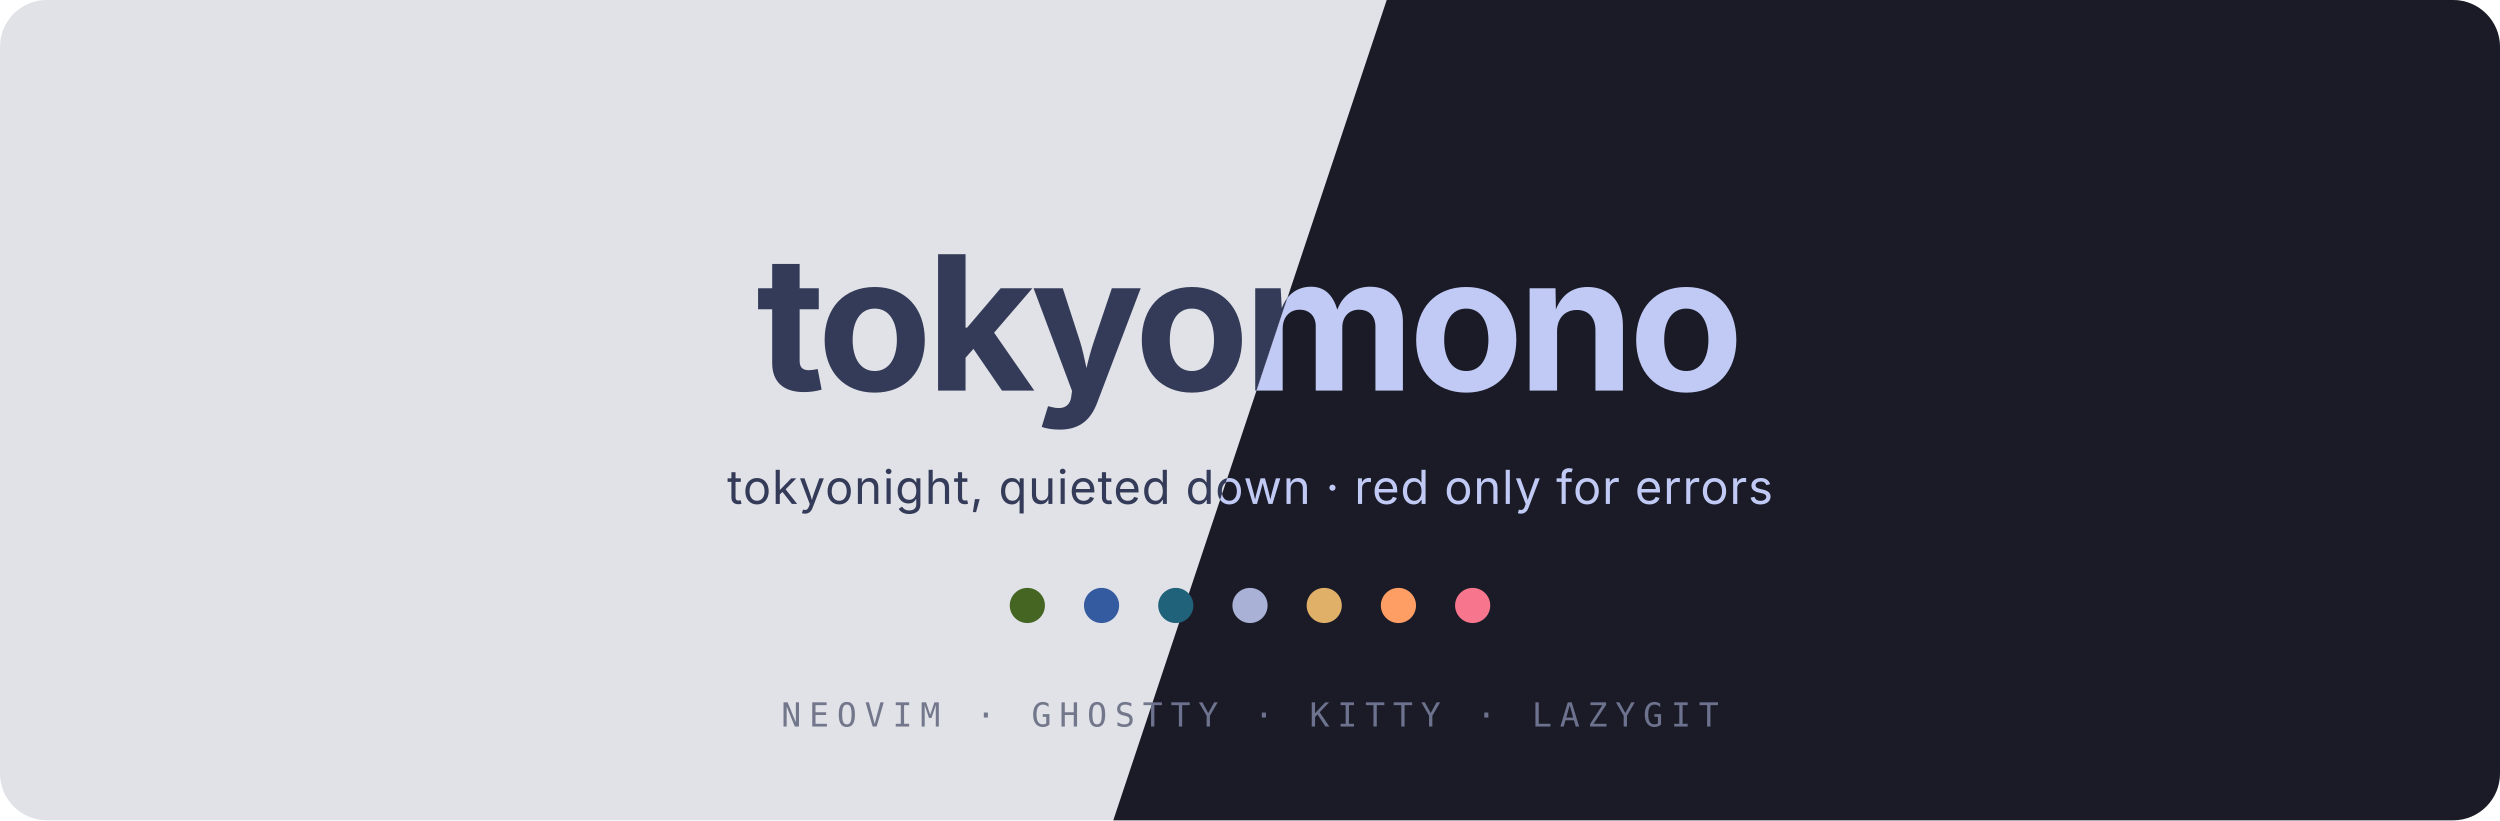
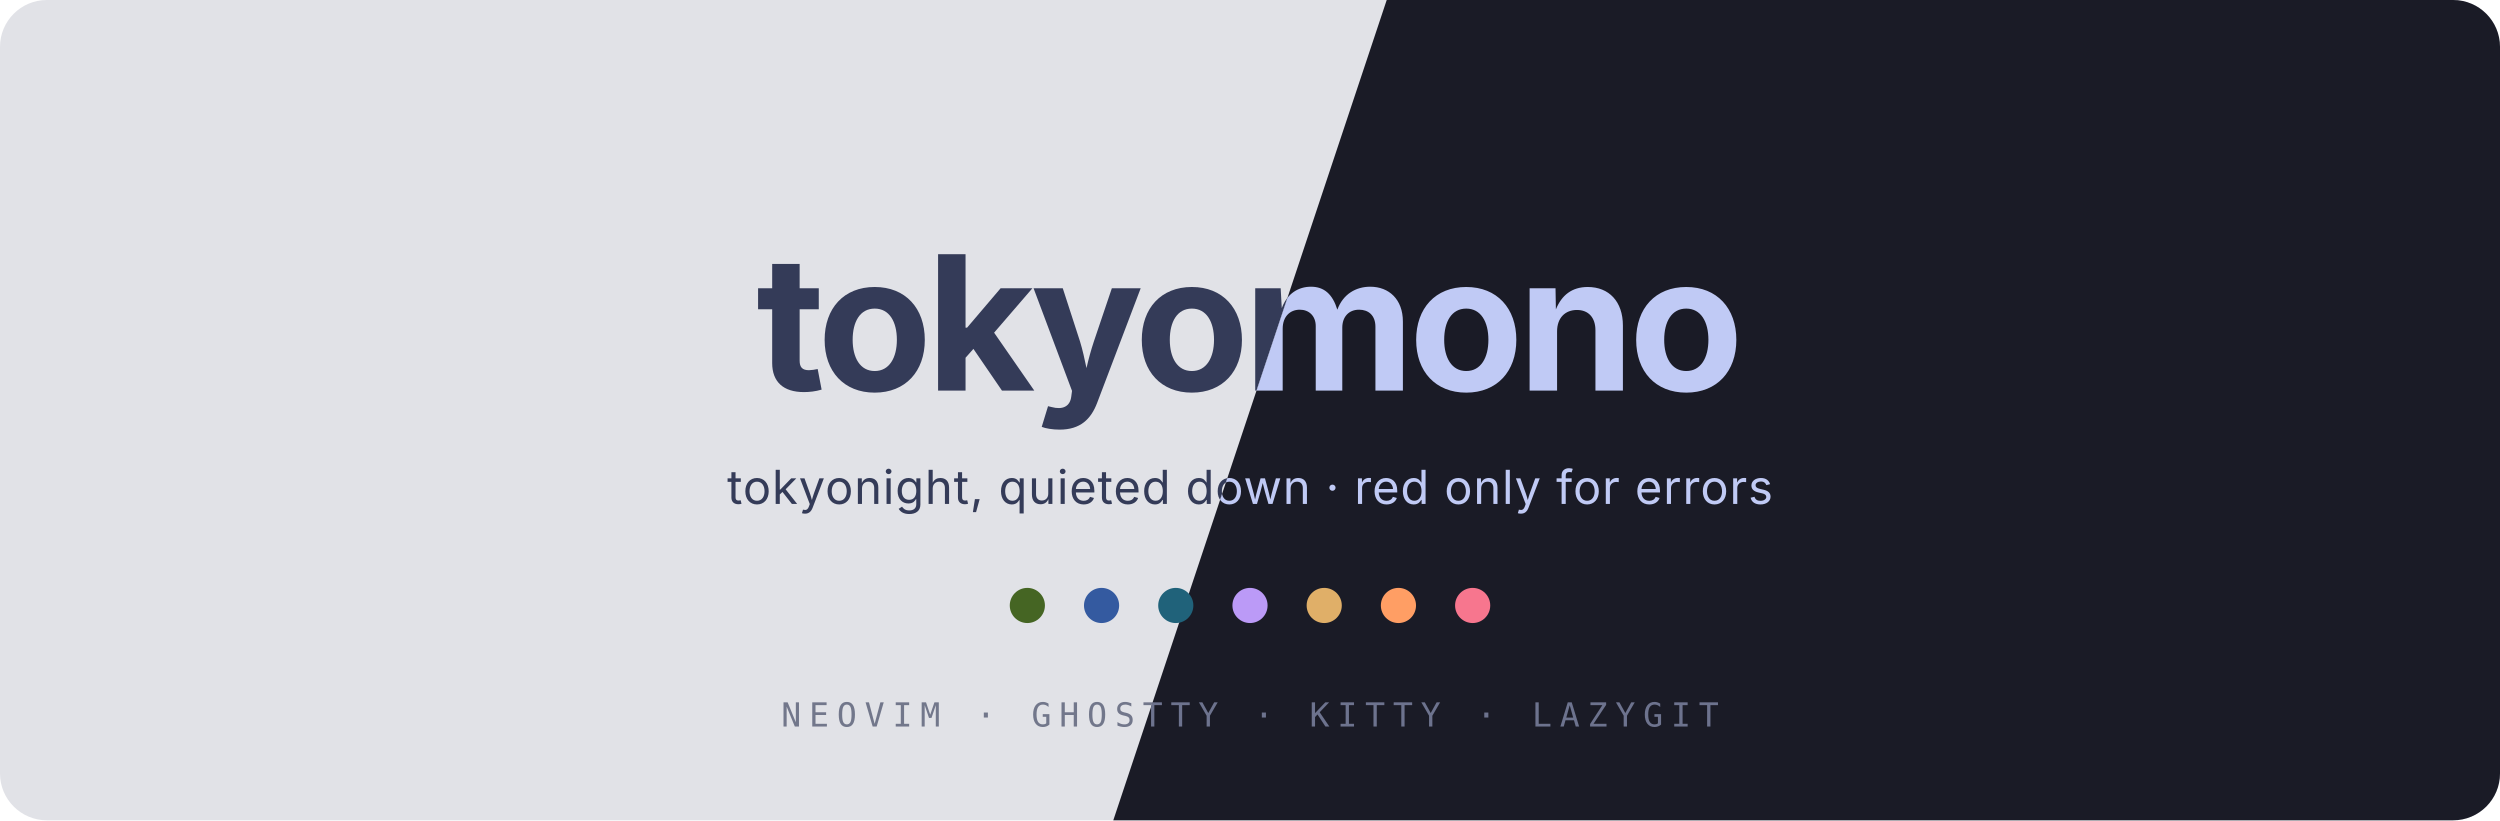
<svg xmlns="http://www.w3.org/2000/svg" width="1280" height="420" viewBox="0 0 1280 420">
  <defs>
    <clipPath id="left">
      <polygon points="0,0 710,0 570,420 0,420" />
    </clipPath>
    <clipPath id="right">
      <polygon points="710,0 1280,0 1280,420 570,420" />
    </clipPath>
    <clipPath id="card">
      <rect width="1280" height="420" rx="24" />
    </clipPath>
  </defs>
  <g clip-path="url(#card)">
    <rect width="1280" height="420" fill="#e1e2e7" />
    <rect width="1280" height="420" fill="#1a1b26" clip-path="url(#right)" />
    <g clip-path="url(#left)">
      <text x="640" y="200" text-anchor="middle" font-family="'Inter','SF Pro Display','Segoe UI',Helvetica,Arial,sans-serif" font-size="96" font-weight="700" letter-spacing="-3" fill="#343b58">tokyomono</text>
      <text x="640" y="258" text-anchor="middle" font-family="'Inter','SF Pro Display','Segoe UI',Helvetica,Arial,sans-serif" font-size="24" fill="#343b58" letter-spacing="0.5">tokyonight, quieted down · red only for errors</text>
      <text x="640" y="372" text-anchor="middle" font-family="'JetBrains Mono','SF Mono','Cascadia Code',Menlo,Consolas,monospace" font-size="17" fill="#72778b" letter-spacing="4">NEOVIM · GHOSTTY · KITTY · LAZYGIT</text>
    </g>
    <g clip-path="url(#right)">
      <text x="640" y="200" text-anchor="middle" font-family="'Inter','SF Pro Display','Segoe UI',Helvetica,Arial,sans-serif" font-size="96" font-weight="700" letter-spacing="-3" fill="#c0caf5">tokyomono</text>
      <text x="640" y="258" text-anchor="middle" font-family="'Inter','SF Pro Display','Segoe UI',Helvetica,Arial,sans-serif" font-size="24" fill="#c0caf5" letter-spacing="0.5">tokyonight, quieted down · red only for errors</text>
      <text x="640" y="372" text-anchor="middle" font-family="'JetBrains Mono','SF Mono','Cascadia Code',Menlo,Consolas,monospace" font-size="17" fill="#6d738e" letter-spacing="4">NEOVIM · GHOSTTY · KITTY · LAZYGIT</text>
    </g>
    <circle cx="526" cy="310" r="9" fill="#456523" />
    <circle cx="564" cy="310" r="9" fill="#345aa0" />
    <circle cx="602" cy="310" r="9" fill="#20627a" />
-     <circle cx="640" cy="310" r="9" fill="#a9b1d6" />
+     <circle cx="640" cy="310" r="9" fill="#bb9af7" />
    <circle cx="678" cy="310" r="9" fill="#e0af68" />
    <circle cx="716" cy="310" r="9" fill="#ff9e64" />
    <circle cx="754" cy="310" r="9" fill="#f7768e" />
  </g>
</svg>
